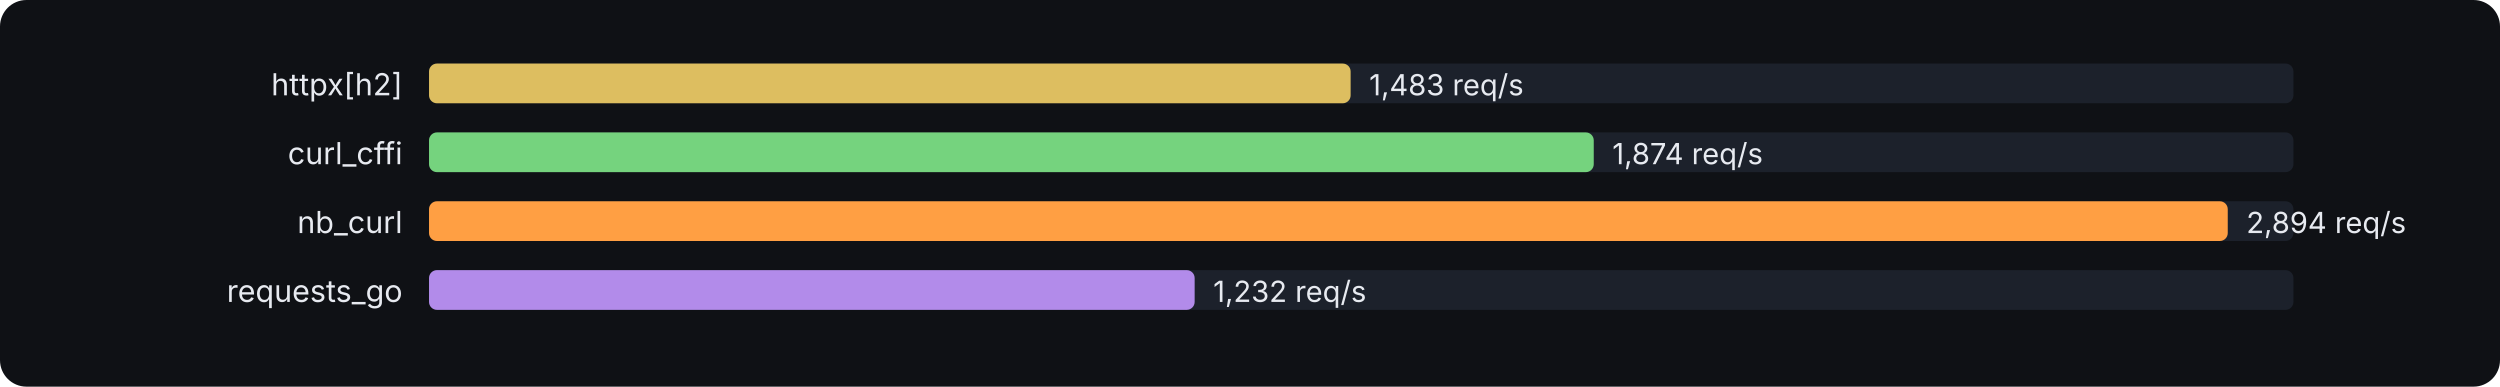
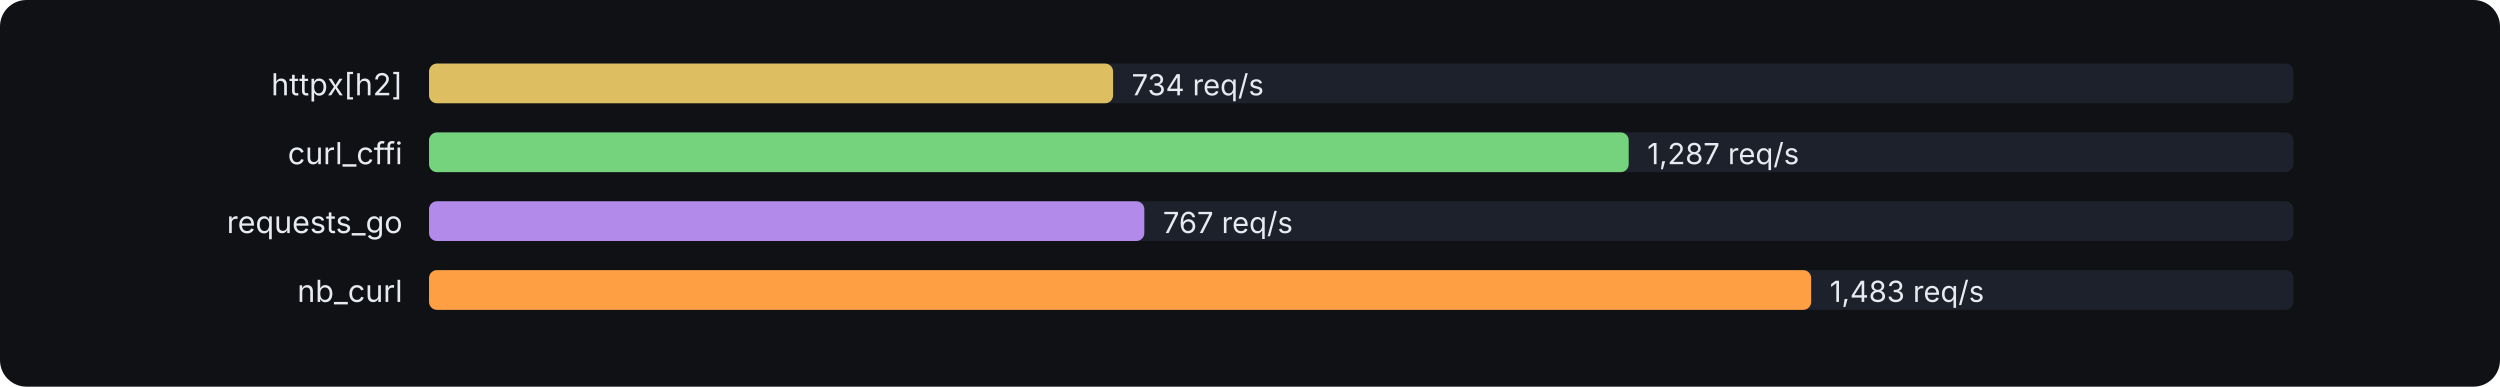
<svg xmlns="http://www.w3.org/2000/svg" viewBox="-12 -12 944 146" width="944" height="146" role="img" font-family="-apple-system, BlinkMacSystemFont, 'Segoe UI', 'PingFang SC', 'Microsoft YaHei', sans-serif">
  <rect x="-12" y="-12" width="944" height="146" fill="#0f1115" rx="10" />
  <text x="140" y="24" fill="#e7eaf0" font-size="11.5" text-anchor="end">httpx[h2]</text>
  <rect x="150" y="12" width="704" height="15" fill="#1c212b" rx="3" />
-   <rect x="150" y="12" width="348.0" height="15" fill="#f2cf66" rx="3" opacity="0.9" />
-   <text x="505.0" y="24" fill="#e7eaf0" font-size="11">1,483 req/s</text>
+   <rect x="150" y="12" width="258.3" height="15" fill="#f2cf66" rx="3" opacity="0.9" />
+   <text x="415.3" y="24" fill="#e7eaf0" font-size="11">734 req/s</text>
  <text x="140" y="50" fill="#e7eaf0" font-size="11.5" text-anchor="end">curl_cffi</text>
  <rect x="150" y="38" width="704" height="15" fill="#1c212b" rx="3" />
-   <rect x="150" y="38" width="439.8" height="15" fill="#7ee787" rx="3" opacity="0.9" />
-   <text x="596.8" y="50" fill="#e7eaf0" font-size="11">1,874 req/s</text>
-   <text x="140" y="76" fill="#e7eaf0" font-size="11.5" text-anchor="end">nb_curl</text>
+   <rect x="150" y="38" width="453.0" height="15" fill="#7ee787" rx="3" opacity="0.9" />
+   <text x="610.0" y="50" fill="#e7eaf0" font-size="11">1,287 req/s</text>
+   <text x="140" y="76" fill="#e7eaf0" font-size="11.5" text-anchor="end">requests_go</text>
  <rect x="150" y="64" width="704" height="15" fill="#1c212b" rx="3" />
-   <rect x="150" y="64" width="679.2" height="15" fill="#ff9f43" rx="3" opacity="1" />
-   <text x="836.2" y="76" fill="#e7eaf0" font-size="11">2,894 req/s</text>
-   <text x="140" y="102" fill="#e7eaf0" font-size="11.5" text-anchor="end">requests_go</text>
+   <rect x="150" y="64" width="270.1" height="15" fill="#c297ff" rx="3" opacity="0.9" />
+   <text x="427.1" y="76" fill="#e7eaf0" font-size="11">767 req/s</text>
+   <text x="140" y="102" fill="#e7eaf0" font-size="11.5" text-anchor="end">nb_curl</text>
  <rect x="150" y="90" width="704" height="15" fill="#1c212b" rx="3" />
-   <rect x="150" y="90" width="289.1" height="15" fill="#c297ff" rx="3" opacity="0.9" />
-   <text x="446.1" y="102" fill="#e7eaf0" font-size="11">1,232 req/s</text>
+   <rect x="150" y="90" width="521.9" height="15" fill="#ff9f43" rx="3" opacity="1" />
+   <text x="678.9" y="102" fill="#e7eaf0" font-size="11">1,483 req/s</text>
</svg>
